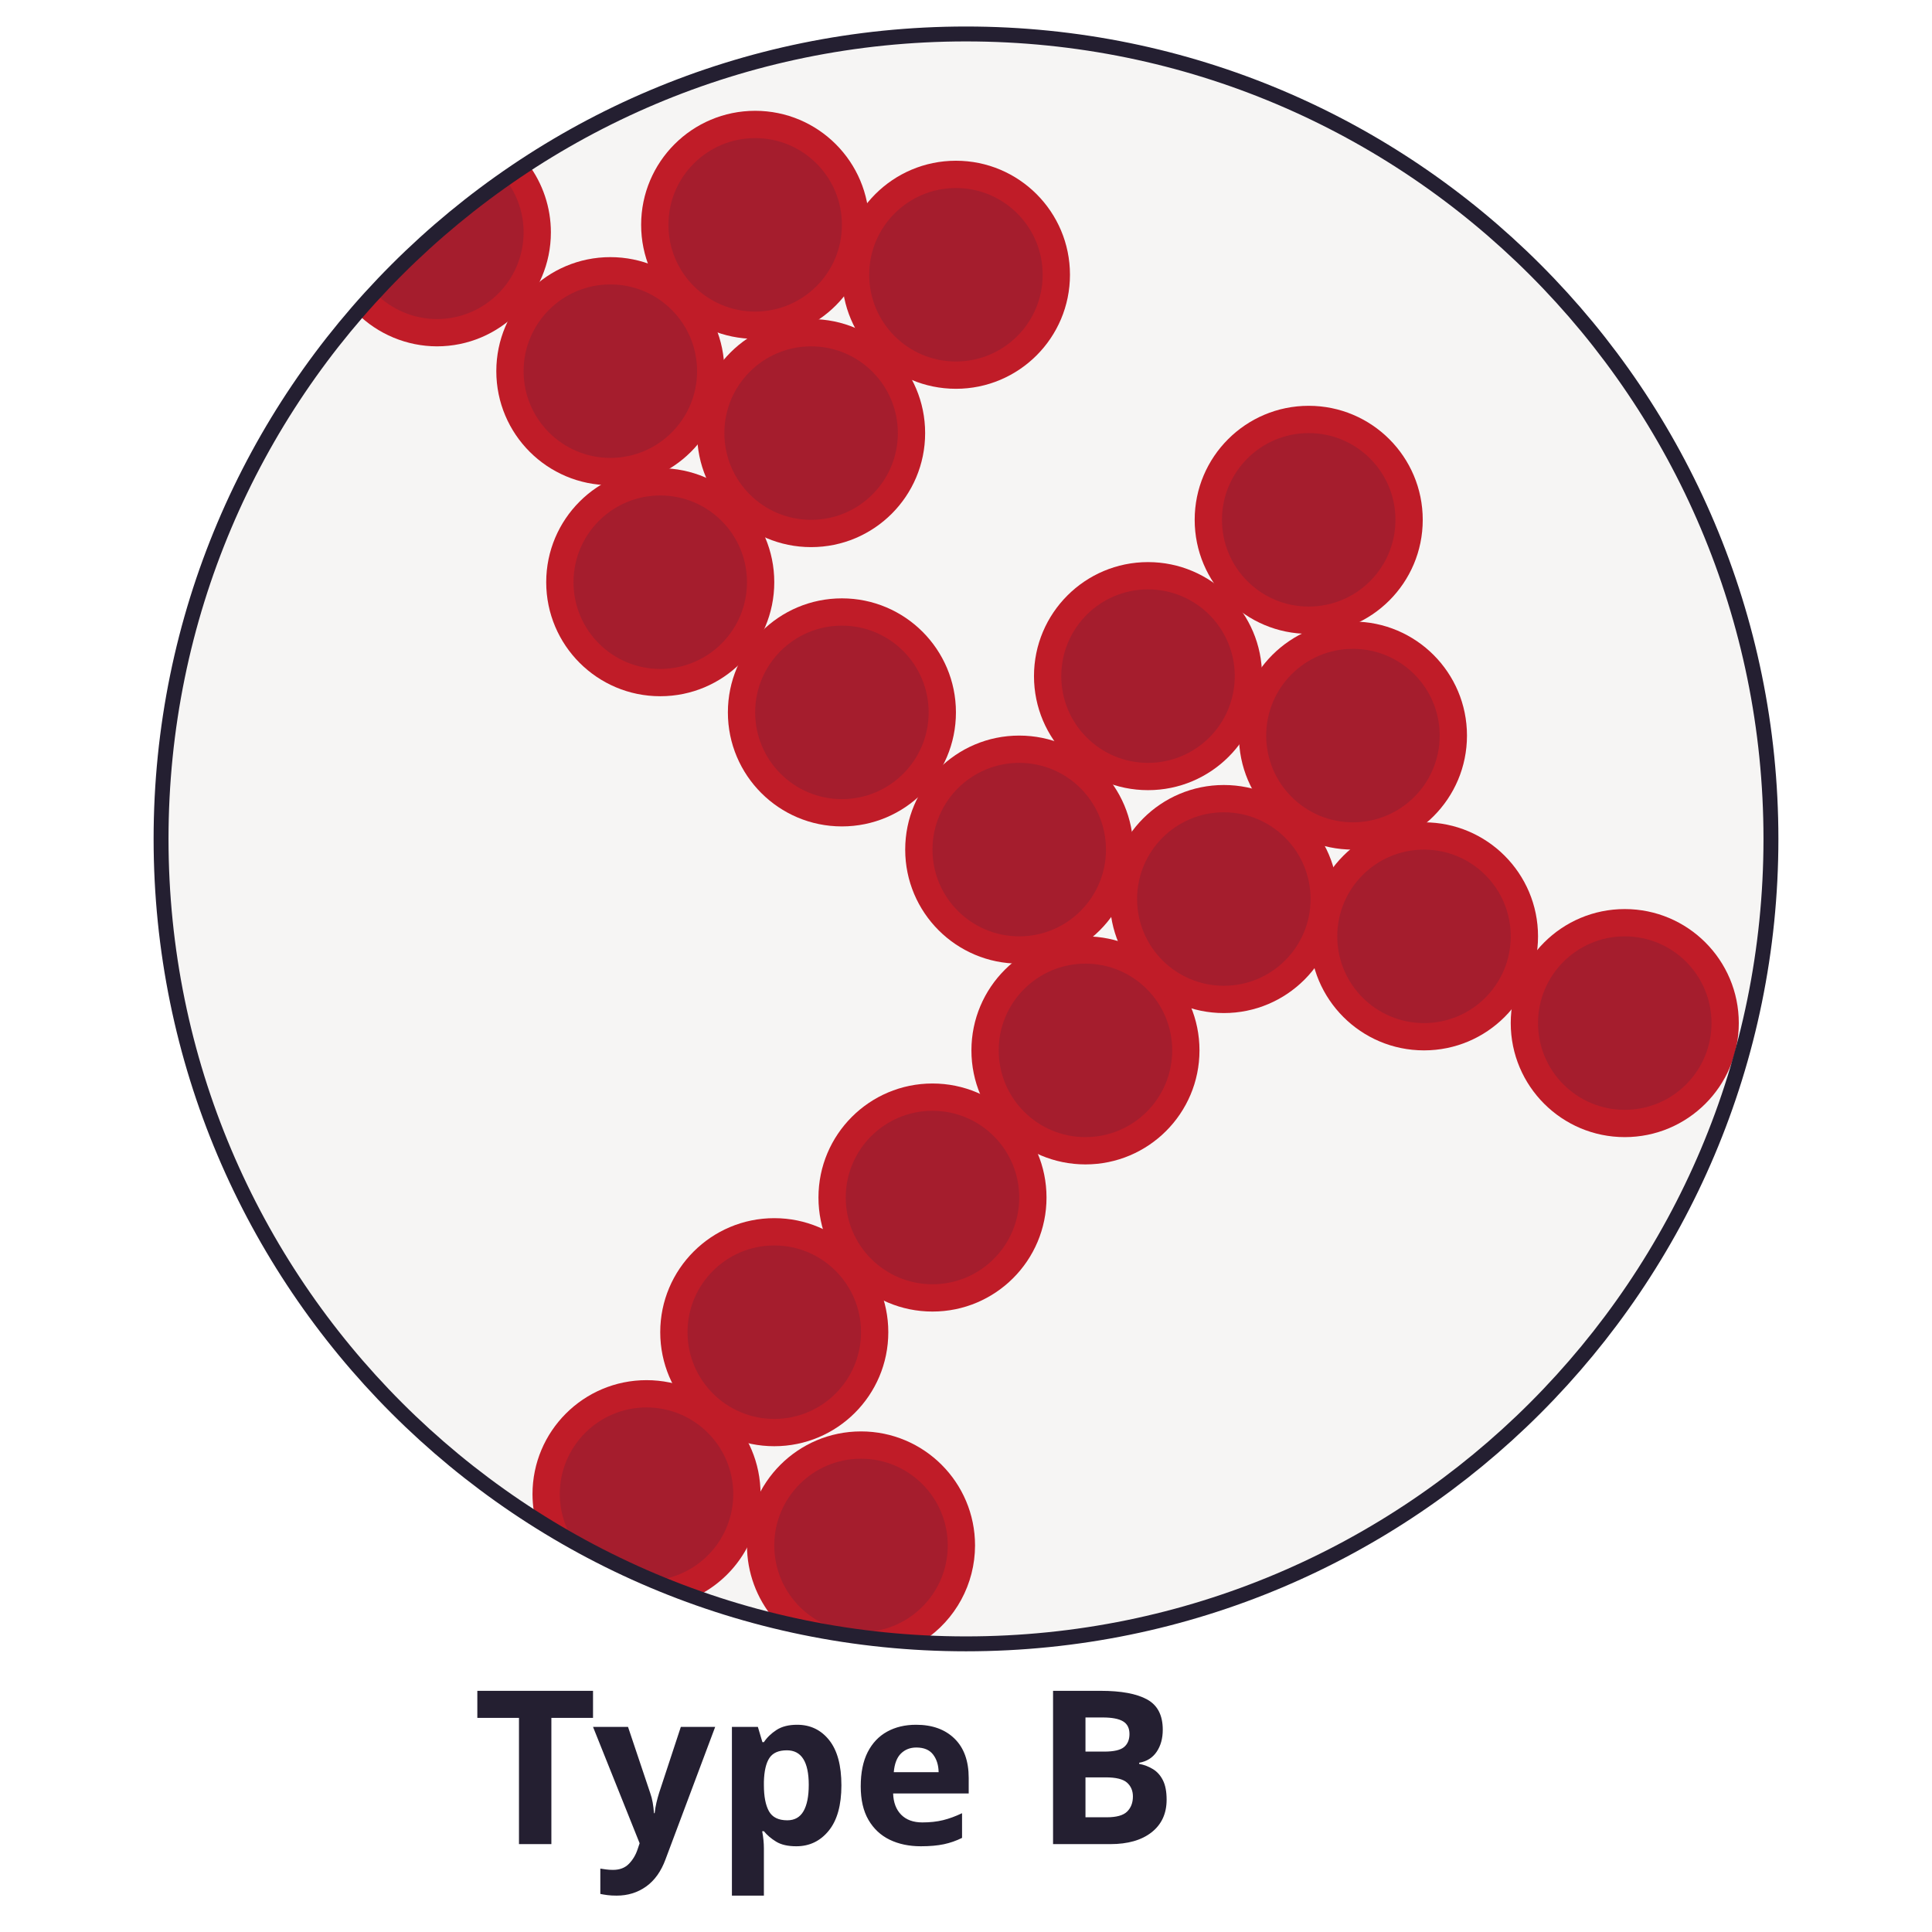
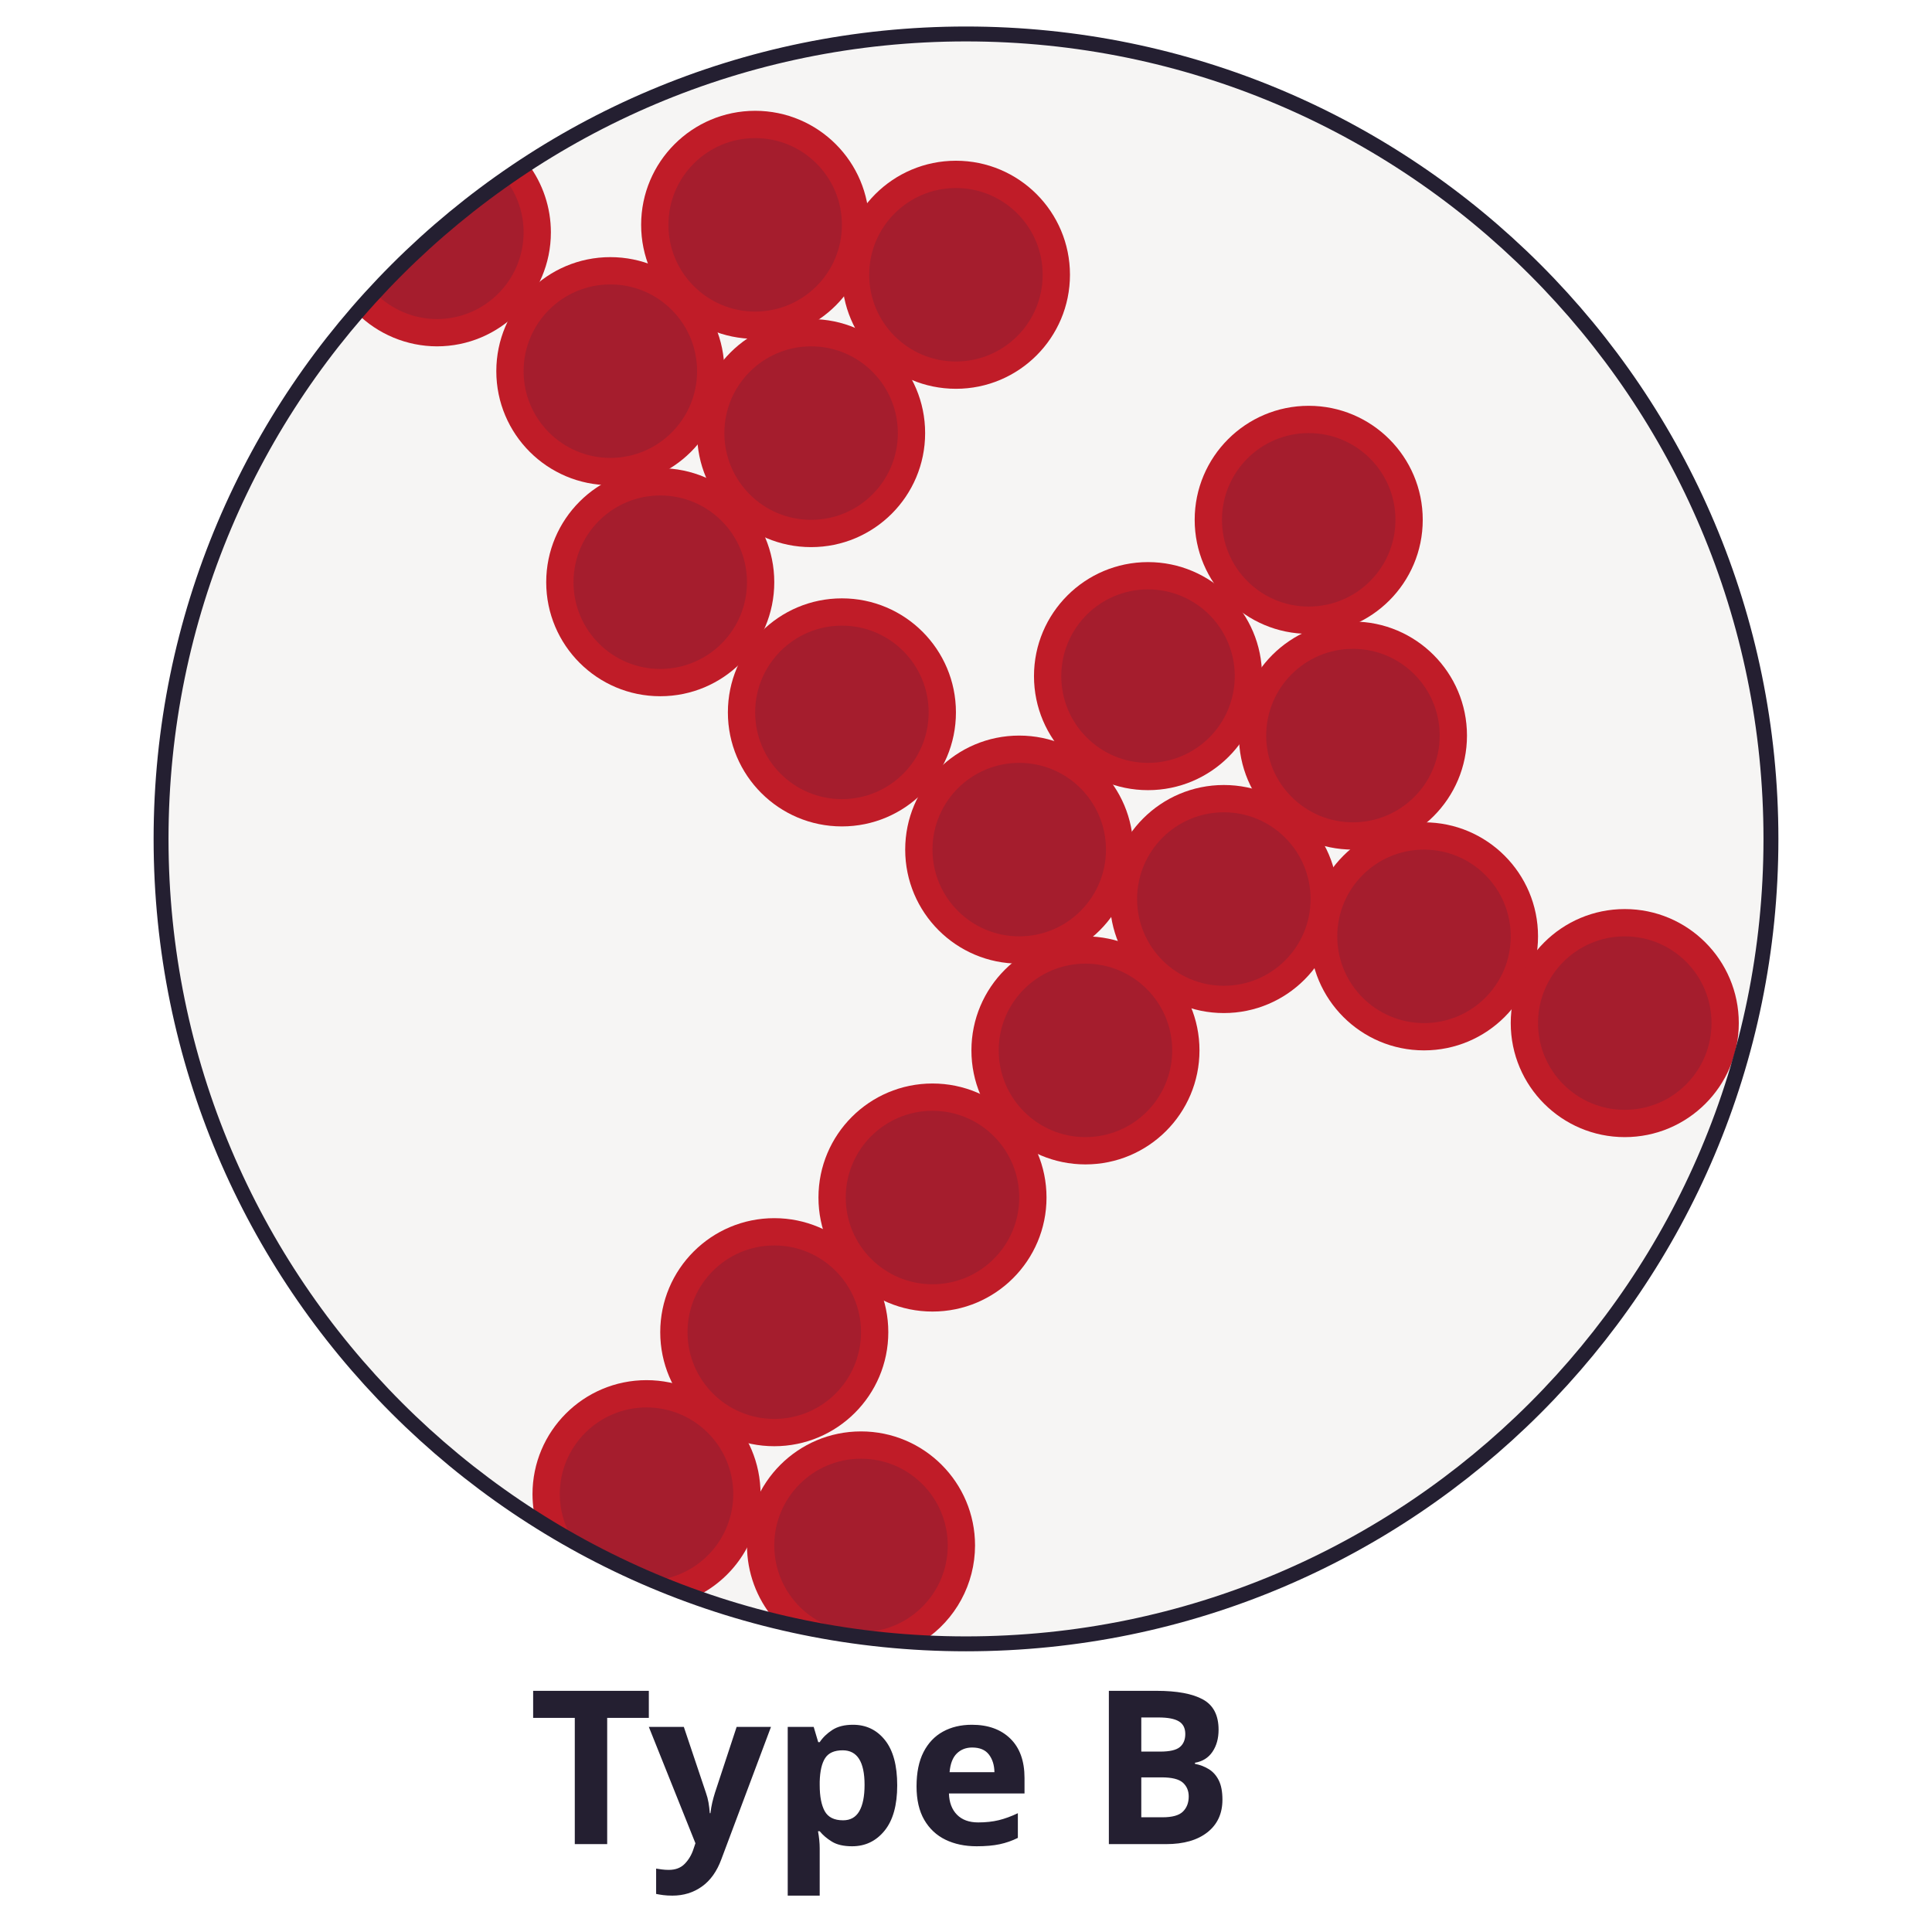
- <svg xmlns="http://www.w3.org/2000/svg" width="1080" height="1080" viewBox="0 0 1080 1080" version="1.1" id="svg1">
-   <defs id="defs1" />
-   <g id="layer6">
-     <text xml:space="preserve" style="font-weight:bold;font-size:120px;font-family:Cantarell;-inkscape-font-specification:'Cantarell Bold';text-align:center;text-anchor:middle;fill:#241f31;stroke-width:20;stroke-linejoin:round" x="539.467" y="1030.869" id="text1">
-       <tspan id="tspan1" x="539.467" y="1030.869">Type B</tspan>
-     </text>
+ <svg xmlns="http://www.w3.org/2000/svg" width="1080" height="1080">
+   <text xml:space="preserve" x="539.467" y="1030.869" fill="#241f31" stroke-linejoin="round" stroke-width="20" font-family="Cantarell" font-size="120" font-weight="700" style="-inkscape-font-specification:&quot;Cantarell Bold&quot;;text-align:center" text-anchor="middle">
+     <tspan x="539.467" y="1030.869">Type B</tspan>
+   </text>
+   <circle cx="540" cy="540" r="504.447" fill="#f6f5f4" transform="matrix(.892 0 0 .892 58.32 -12.728)" />
+   <g transform="matrix(.892 0 0 .892 219.97 365.818)">
+     <circle cx="135.891" cy="-177.506" r="71.46" fill="#c01c28" />
+     <circle cx="135.891" cy="-177.506" r="54.359" fill="#a51d2d" />
  </g>
-   <g id="layer5" transform="matrix(0.8920015,0,0,0.8920015,58.31917,-12.72763)" style="display:inline">
-     <g id="g2" style="display:inline">
-       <circle style="display:inline;fill:#f6f5f4;fill-opacity:1;stroke:none;stroke-width:9.342;stroke-dasharray:none;stroke-opacity:1" id="circle1" cx="540" cy="540" r="504.447" />
-     </g>
-     <g id="layer2" style="display:inline">
-       <g id="g2-6" transform="translate(181.2227,424.3776)" style="display:inline">
-         <circle style="fill:#c01c28;fill-opacity:1;stroke:none;stroke-width:5" id="path2-1" cx="135.891" cy="-177.506" r="71.46" />
-         <circle style="fill:#a51d2d;fill-opacity:1;stroke:none;stroke-width:4.412" id="path1-1" cx="135.891" cy="-177.506" r="54.359" />
-       </g>
-       <g id="g2-44" transform="translate(271.9835,332.6749)">
-         <circle style="fill:#c01c28;fill-opacity:1;stroke:none;stroke-width:5" id="path2-4" cx="135.891" cy="-177.506" r="71.46" />
-         <circle style="fill:#a51d2d;fill-opacity:1;stroke:none;stroke-width:4.412" id="path1-7" cx="135.891" cy="-177.506" r="54.359" />
-       </g>
-       <g id="g2-9" transform="translate(307.0416,463.188)">
-         <circle style="fill:#c01c28;fill-opacity:1;stroke:none;stroke-width:5" id="path2-7" cx="135.891" cy="-177.506" r="71.46" />
-         <circle style="fill:#a51d2d;fill-opacity:1;stroke:none;stroke-width:4.412" id="path1-5" cx="135.891" cy="-177.506" r="54.359" />
-       </g>
-       <g id="g2-0" transform="translate(212.496,556.6332)">
-         <circle style="fill:#c01c28;fill-opacity:1;stroke:none;stroke-width:5" id="path2-3" cx="135.891" cy="-177.506" r="71.46" />
-         <circle style="fill:#a51d2d;fill-opacity:1;stroke:none;stroke-width:4.412" id="path1-09" cx="135.891" cy="-177.506" r="54.359" />
-       </g>
-       <g id="g2-05" transform="translate(397.8025,363.9655)">
-         <circle style="fill:#c01c28;fill-opacity:1;stroke:none;stroke-width:5" id="path2-94" cx="135.891" cy="-177.506" r="71.46" />
-         <circle style="fill:#a51d2d;fill-opacity:1;stroke:none;stroke-width:4.412" id="path1-6" cx="135.891" cy="-177.506" r="54.359" />
-       </g>
-       <g id="g2-89" transform="translate(518.1761,615.4953)">
-         <circle style="fill:#c01c28;fill-opacity:1;stroke:none;stroke-width:5" id="path2-36" cx="135.891" cy="-177.506" r="71.46" />
-         <circle style="fill:#a51d2d;fill-opacity:1;stroke:none;stroke-width:4.412" id="path1-8" cx="135.891" cy="-177.506" r="54.359" />
-       </g>
-       <g id="g2-69" transform="translate(437.467,724.2142)">
-         <circle style="fill:#c01c28;fill-opacity:1;stroke:none;stroke-width:5" id="path2-87" cx="135.891" cy="-177.506" r="71.46" />
-         <circle style="fill:#a51d2d;fill-opacity:1;stroke:none;stroke-width:4.412" id="path1-28" cx="135.891" cy="-177.506" r="54.359" />
-       </g>
-       <g id="g2-60" transform="translate(478.9694,850.0333)">
-         <circle style="fill:#c01c28;fill-opacity:1;stroke:none;stroke-width:5" id="path2-27" cx="135.891" cy="-177.506" r="71.46" />
-         <circle style="fill:#a51d2d;fill-opacity:1;stroke:none;stroke-width:4.412" id="path1-61" cx="135.891" cy="-177.506" r="54.359" />
-       </g>
-       <g id="g2-75" transform="translate(283.9556,1026.641)">
-         <circle style="fill:#c01c28;fill-opacity:1;stroke:none;stroke-width:5" id="path2-870" cx="135.891" cy="-177.506" r="71.46" />
-         <circle style="fill:#a51d2d;fill-opacity:1;stroke:none;stroke-width:4.412" id="path1-48" cx="135.891" cy="-177.506" r="54.359" />
-       </g>
-       <g id="g2-52" transform="translate(618.8818,517.5474)">
-         <circle style="fill:#c01c28;fill-opacity:1;stroke:none;stroke-width:5" id="path2-90" cx="135.891" cy="-177.506" r="71.46" />
-         <circle style="fill:#a51d2d;fill-opacity:1;stroke:none;stroke-width:4.412" id="path1-283" cx="135.891" cy="-177.506" r="54.359" />
-       </g>
-       <g id="g2-09" transform="translate(646.6049,652.7545)">
-         <circle style="fill:#c01c28;fill-opacity:1;stroke:none;stroke-width:5" id="path2-19" cx="135.891" cy="-177.506" r="71.46" />
-         <circle style="fill:#a51d2d;fill-opacity:1;stroke:none;stroke-width:4.412" id="path1-62" cx="135.891" cy="-177.506" r="54.359" />
-       </g>
-       <g id="g2-35" transform="translate(565.6913,755.1877)">
-         <circle style="fill:#c01c28;fill-opacity:1;stroke:none;stroke-width:5" id="path2-17" cx="135.891" cy="-177.506" r="71.46" />
-         <circle style="fill:#a51d2d;fill-opacity:1;stroke:none;stroke-width:4.412" id="path1-43" cx="135.891" cy="-177.506" r="54.359" />
-       </g>
-       <g id="g2-892" transform="translate(691.1317,778.5736)">
-         <circle style="fill:#c01c28;fill-opacity:1;stroke:none;stroke-width:5" id="path2-88" cx="135.891" cy="-177.506" r="71.46" />
-         <circle style="fill:#a51d2d;fill-opacity:1;stroke:none;stroke-width:4.412" id="path1-868" cx="135.891" cy="-177.506" r="54.359" />
-       </g>
-       <g id="g2-892-2" transform="translate(816.9508,832.9331)" style="display:inline">
-         <circle style="fill:#c01c28;fill-opacity:1;stroke:none;stroke-width:5" id="path2-88-8" cx="135.891" cy="-177.506" r="71.46" />
-         <circle style="fill:#a51d2d;fill-opacity:1;stroke:none;stroke-width:4.412" id="path1-868-9" cx="135.891" cy="-177.506" r="54.359" />
-       </g>
-       <g id="g2-90" transform="translate(326.3429,638.2169)">
-         <circle style="fill:#c01c28;fill-opacity:1;stroke:none;stroke-width:5" id="path2-81" cx="135.891" cy="-177.506" r="71.46" />
-         <circle style="fill:#a51d2d;fill-opacity:1;stroke:none;stroke-width:4.412" id="path1-3" cx="135.891" cy="-177.506" r="54.359" />
-       </g>
-       <g id="g2-34" transform="translate(383.1076,942.2486)">
-         <circle style="fill:#c01c28;fill-opacity:1;stroke:none;stroke-width:5" id="path2-0" cx="135.891" cy="-177.506" r="71.46" />
-         <circle style="fill:#a51d2d;fill-opacity:1;stroke:none;stroke-width:4.412" id="path1-39" cx="135.891" cy="-177.506" r="54.359" />
-       </g>
-       <g id="g13">
-         <path id="path13" style="fill:#c01c28;fill-opacity:1;stroke:none;stroke-width:5" d="m 265.52,116.947 a 504.447,504.447 0 0 0 -107.346,93.498 71.46,71.46 0 0 0 50.221,20.877 71.46,71.46 0 0 0 71.459,-71.459 71.46,71.46 0 0 0 -14.334,-42.916 z" />
-         <path id="path12" style="fill:#a51d2d;fill-opacity:1;stroke:none;stroke-width:4.412" d="m 251.832,127.193 a 504.447,504.447 0 0 0 -81.695,71.092 54.359,54.359 0 0 0 38.258,15.938 54.359,54.359 0 0 0 54.359,-54.359 54.359,54.359 0 0 0 -10.922,-32.67 z" />
-       </g>
-       <g id="g21" style="display:inline">
-         <path id="path20" style="fill:#c01c28;fill-opacity:1;stroke:none;stroke-width:5" d="m 269.166,961.33 a 504.447,504.447 0 0 0 105.156,51.678 71.46,71.46 0 0 0 36.926,-62.353 71.46,71.46 0 0 0 -71.459,-71.461 71.46,71.46 0 0 0 -71.461,71.461 71.46,71.46 0 0 0 0.838,10.676 z" />
-         <path id="path21" style="fill:#a51d2d;fill-opacity:1;stroke:none;stroke-width:4.412" d="m 293.24,978.545 a 504.447,504.447 0 0 0 52.547,26.039 54.359,54.359 0 0 0 48.361,-53.93 54.359,54.359 0 0 0 -54.359,-54.359 54.359,54.359 0 0 0 -54.359,54.359 54.359,54.359 0 0 0 7.811,27.891 z" />
-       </g>
-       <g id="g22">
-         <path id="path22" style="fill:#c01c28;fill-opacity:1;stroke:none;stroke-width:5" d="m 419.57,1028.732 a 504.447,504.447 0 0 0 93.742,13.807 71.46,71.46 0 0 0 32.354,-59.762 71.46,71.46 0 0 0 -71.461,-71.461 71.46,71.46 0 0 0 -71.459,71.461 71.46,71.46 0 0 0 16.824,45.955 z" />
-         <circle style="fill:#a51d2d;fill-opacity:1;stroke:none;stroke-width:4.412" id="path1-14" cx="474.206" cy="982.777" r="54.359" />
-       </g>
-     </g>
-     <g id="layer1" style="display:inline">
-       <circle style="display:inline;fill:none;fill-opacity:1;stroke:#241f31;stroke-width:9.342;stroke-dasharray:none;stroke-opacity:1" id="path3" cx="540" cy="540" r="504.447" />
-       <circle style="display:none;fill:#c01c28;fill-opacity:1;stroke:none;stroke-width:9.342;stroke-dasharray:none;stroke-opacity:1" id="path3-5" cx="540" cy="540" r="504.447" />
-     </g>
+   <g transform="matrix(.892 0 0 .892 300.929 284.019)">
+     <circle cx="135.891" cy="-177.506" r="71.46" fill="#c01c28" />
+     <circle cx="135.891" cy="-177.506" r="54.359" fill="#a51d2d" />
  </g>
+   <g transform="matrix(.892 0 0 .892 332.2 400.437)">
+     <circle cx="135.891" cy="-177.506" r="71.46" fill="#c01c28" />
+     <circle cx="135.891" cy="-177.506" r="54.359" fill="#a51d2d" />
+   </g>
+   <g transform="matrix(.892 0 0 .892 247.866 483.79)">
+     <circle cx="135.891" cy="-177.506" r="71.46" fill="#c01c28" />
+     <circle cx="135.891" cy="-177.506" r="54.359" fill="#a51d2d" />
+   </g>
+   <g transform="matrix(.892 0 0 .892 413.16 311.93)">
+     <circle cx="135.891" cy="-177.506" r="71.46" fill="#c01c28" />
+     <circle cx="135.891" cy="-177.506" r="54.359" fill="#a51d2d" />
+   </g>
+   <g transform="matrix(.892 0 0 .892 520.533 536.295)">
+     <circle cx="135.891" cy="-177.506" r="71.46" fill="#c01c28" />
+     <circle cx="135.891" cy="-177.506" r="54.359" fill="#a51d2d" />
+   </g>
+   <g transform="matrix(.892 0 0 .892 448.54 633.273)">
+     <circle cx="135.891" cy="-177.506" r="71.46" fill="#c01c28" />
+     <circle cx="135.891" cy="-177.506" r="54.359" fill="#a51d2d" />
+   </g>
+   <g transform="matrix(.892 0 0 .892 485.56 745.503)">
+     <circle cx="135.891" cy="-177.506" r="71.46" fill="#c01c28" />
+     <circle cx="135.891" cy="-177.506" r="54.359" fill="#a51d2d" />
+   </g>
+   <g transform="matrix(.892 0 0 .892 311.608 903.038)">
+     <circle cx="135.891" cy="-177.506" r="71.46" fill="#c01c28" />
+     <circle cx="135.891" cy="-177.506" r="54.359" fill="#a51d2d" />
+   </g>
+   <g transform="matrix(.892 0 0 .892 610.363 448.925)">
+     <circle cx="135.891" cy="-177.506" r="71.46" fill="#c01c28" />
+     <circle cx="135.891" cy="-177.506" r="54.359" fill="#a51d2d" />
+   </g>
+   <g transform="matrix(.892 0 0 .892 635.092 569.53)">
+     <circle cx="135.891" cy="-177.506" r="71.46" fill="#c01c28" />
+     <circle cx="135.891" cy="-177.506" r="54.359" fill="#a51d2d" />
+   </g>
+   <g transform="matrix(.892 0 0 .892 562.917 660.9)">
+     <circle cx="135.891" cy="-177.506" r="71.46" fill="#c01c28" />
+     <circle cx="135.891" cy="-177.506" r="54.359" fill="#a51d2d" />
+   </g>
+   <g transform="matrix(.892 0 0 .892 674.81 681.761)">
+     <circle cx="135.891" cy="-177.506" r="71.46" fill="#c01c28" />
+     <circle cx="135.891" cy="-177.506" r="54.359" fill="#a51d2d" />
+   </g>
+   <g transform="matrix(.892 0 0 .892 787.04 730.25)">
+     <circle cx="135.891" cy="-177.506" r="71.46" fill="#c01c28" />
+     <circle cx="135.891" cy="-177.506" r="54.359" fill="#a51d2d" />
+   </g>
+   <g transform="matrix(.892 0 0 .892 349.418 556.563)">
+     <circle cx="135.891" cy="-177.506" r="71.46" fill="#c01c28" />
+     <circle cx="135.891" cy="-177.506" r="54.359" fill="#a51d2d" />
+   </g>
+   <g transform="matrix(.892 0 0 .892 400.052 827.76)">
+     <circle cx="135.891" cy="-177.506" r="71.46" fill="#c01c28" />
+     <circle cx="135.891" cy="-177.506" r="54.359" fill="#a51d2d" />
+   </g>
+   <path fill="#c01c28" d="M295.163 91.59a449.967 449.967 0 0 0-95.753 83.4 63.742 63.742 0 0 0 44.797 18.622 63.742 63.742 0 0 0 63.742-63.741 63.742 63.742 0 0 0-12.786-38.281z" />
+   <path fill="#a51d2d" d="M282.954 100.729a449.967 449.967 0 0 0-72.873 63.414 48.489 48.489 0 0 0 34.126 14.216 48.489 48.489 0 0 0 48.49-48.488 48.489 48.489 0 0 0-9.743-29.142z" />
+   <path fill="#c01c28" d="M298.416 844.78a449.967 449.967 0 0 0 93.8 46.097 63.742 63.742 0 0 0 32.937-55.62 63.742 63.742 0 0 0-63.741-63.743 63.742 63.742 0 0 0-63.744 63.743 63.742 63.742 0 0 0 .748 9.523z" />
+   <path fill="#a51d2d" d="M319.89 860.136a449.967 449.967 0 0 0 46.872 23.227 48.489 48.489 0 0 0 43.138-48.106 48.489 48.489 0 0 0-48.488-48.488 48.489 48.489 0 0 0-48.49 48.488 48.489 48.489 0 0 0 6.968 24.879z" />
+   <g transform="matrix(.892 0 0 .892 58.32 -12.728)">
+     <path fill="#c01c28" d="M419.57 1028.732a504.447 504.447 0 0 0 93.743 13.807 71.46 71.46 0 0 0 32.353-59.762 71.46 71.46 0 0 0-71.46-71.46 71.46 71.46 0 0 0-71.46 71.46 71.46 71.46 0 0 0 16.824 45.955z" />
+     <circle cx="474.206" cy="982.777" r="54.359" fill="#a51d2d" />
+   </g>
+   <circle cx="540" cy="540" r="504.447" fill="none" stroke="#241f31" stroke-width="9.342" transform="matrix(.892 0 0 .892 58.32 -12.728)" />
</svg>
